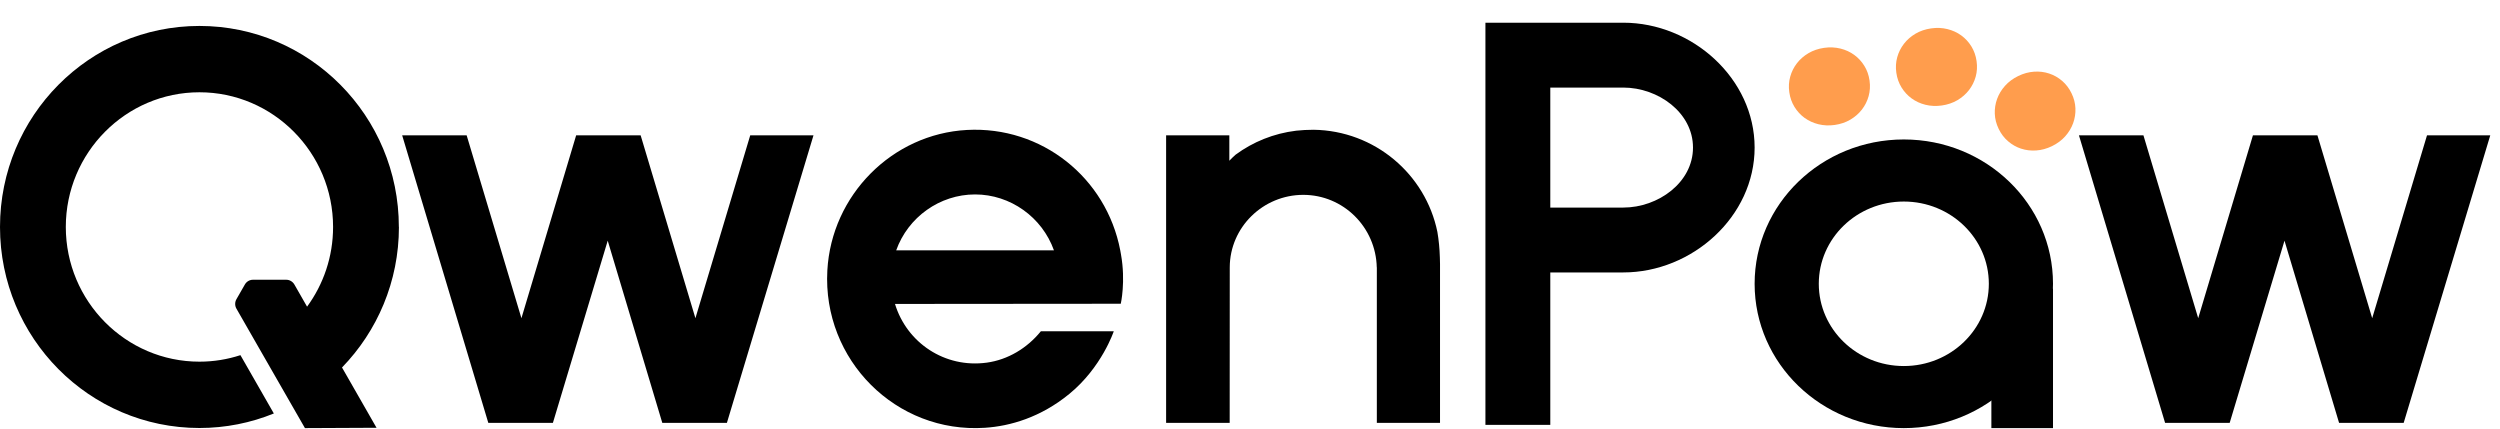
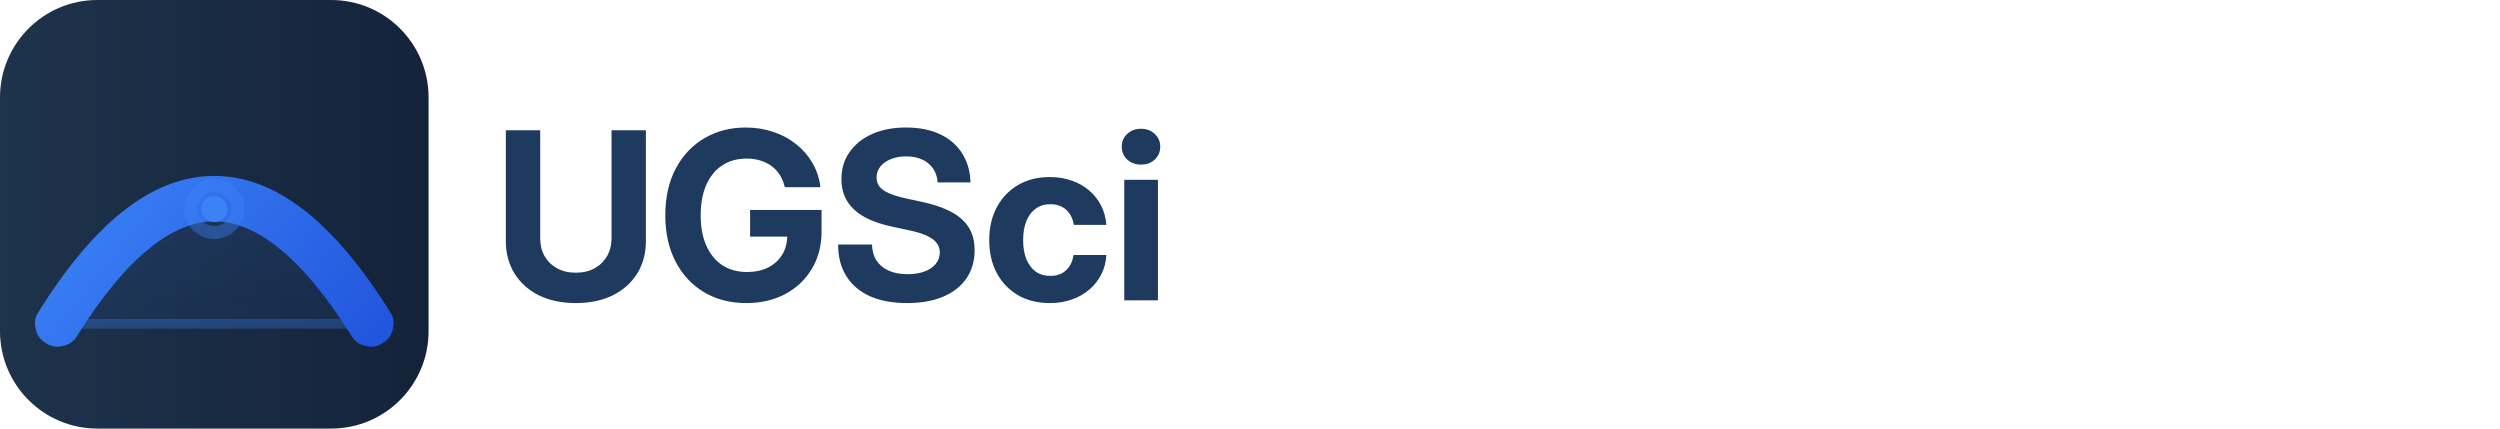
- <svg xmlns="http://www.w3.org/2000/svg" fill="none" version="1.1" width="770.822" height="132" viewBox="0 0 770.822 132">
-   <path d="M0,69.982C0,104.211,27.535,131.965,61.494,131.965C69.606,131.965,77.342,130.37,84.434,127.487L74.131,109.504C70.145,110.804,65.902,111.513,61.494,111.513C38.777,111.513,20.291,92.88,20.291,69.982C20.291,47.084,38.777,28.452,61.494,28.452C84.212,28.452,102.697,47.084,102.697,69.982C102.697,79.174,99.72,87.67,94.679,94.558L90.764,87.717C90.248,86.819,89.287,86.252,88.256,86.252L78.011,86.252C76.979,86.252,76.018,86.807,75.502,87.717L72.9,92.254C72.384,93.164,72.384,94.274,72.9,95.172L76.334,101.162L79.781,107.176L89.955,124.911L94.023,132L94.082,132L116.096,131.894L105.452,113.308C116.307,102.131,123,86.842,123,69.97L122.977,69.982C122.977,35.754,95.453,8,61.494,8C27.535,8,0,35.754,0,69.982Z" fill="#000000" fill-opacity="1" style="mix-blend-mode:passthrough" />
-   <path d="M143.881,41.725L160.77,98.113L177.646,41.725L197.528,41.725L214.416,98.113L231.316,41.725L250.822,41.725L224.122,130.384L204.205,130.384L187.376,74.209L170.475,130.384L150.559,130.384L124,41.725L143.881,41.725ZM329.724,121.438C339.724,113.249,343.409,102.137,343.409,102.137L320.934,102.137L320.864,102.219C316.662,107.355,310.759,110.929,304.222,111.817C291.324,113.568,279.611,105.722,275.949,93.711L345.568,93.652C345.568,93.652,347.129,86.8,345.627,78.422L345.404,77.179C341.097,54.754,321.157,38.825,298.131,40.068C275.092,41.311,256.373,60.15,255.094,83.392C253.568,110.965,276.289,133.709,303.693,131.899C311.428,131.39,320.828,128.727,329.724,121.438ZM276.325,77.179C279.974,66.955,289.751,59.949,300.642,59.949C311.533,59.949,321.298,66.955,324.959,77.179L276.336,77.179L276.325,77.179ZM443.953,79.427C443.871,76.623,443.613,73.984,443.19,71.522C439.552,53.712,423.884,40.281,405.024,40.009C403.158,40.009,401.374,40.115,399.661,40.293C392.713,41.133,386.328,43.748,380.977,47.689C380.296,48.281,379.662,48.908,379.04,49.559L379.04,41.725L359.546,41.725L359.546,130.384L379.146,130.384C379.146,130.384,379.169,82.552,379.169,82.445C379.193,70.043,389.462,60.079,401.832,60.079C414.202,60.079,424.225,70.055,424.495,82.445L424.518,82.445L424.518,130.384L444,130.384L444,81.404C444,80.729,443.977,80.078,443.953,79.427Z" fill="#000000" fill-opacity="1" style="mix-blend-mode:passthrough" />
-   <path d="M641,41.725L667.559,130.384L687.475,130.384L704.376,74.209L721.205,130.384L741.122,130.384L767.822,41.725L748.316,41.725L731.416,98.113L714.528,41.725L694.646,41.725L677.77,98.113L660.881,41.725L641,41.725Z" fill="#000000" fill-opacity="1" style="mix-blend-mode:passthrough" />
-   <path d="M587,132C612.405,132,633,112.077,633,87.5C633,62.923,612.405,43,587,43C561.595,43,541,62.923,541,87.5C541,112.077,561.595,132,587,132ZM587,112.86C601.478,112.86,613.215,101.506,613.215,87.5C613.215,73.494,601.478,62.14,587,62.14C572.522,62.14,560.785,73.494,560.785,87.5C560.785,101.506,572.522,112.86,587,112.86Z" fill-rule="evenodd" fill="#000000" fill-opacity="1" />
-   <path d="M478,7L458,7L458,131L478,131L478,84L500.5,84C521.763,84,541,66.763,541,45.5C541,24.237,521.763,7,500.5,7L478,7ZM478,27L478,64L500.5,64C511.27,64,522,56.27,522,45.5C522,34.73,511.27,27,500.5,27L478,27Z" fill-rule="evenodd" fill="#000000" fill-opacity="1" />
-   <path d="M586.563,31.053C587.668,32.13,588.983,32.976,590.507,33.592C592.031,34.208,593.684,34.518,595.465,34.518C597.247,34.518,598.942,34.202,600.461,33.576C601.985,32.944,603.305,32.087,604.426,30.994C605.548,29.901,606.422,28.632,607.056,27.186C607.689,25.74,608,24.181,608,22.521L608,22.435C608,20.775,607.683,19.216,607.056,17.77C606.422,16.319,605.553,15.06,604.448,13.984C603.342,12.907,602.028,12.061,600.504,11.445C598.98,10.829,597.327,10.518,595.546,10.518C593.764,10.518,592.068,10.834,590.545,11.461C589.021,12.093,587.701,12.95,586.579,14.043C585.458,15.135,584.583,16.399,583.95,17.851C583.317,19.297,583,20.855,583,22.516L583,22.601C583,24.267,583.317,25.82,583.95,27.272C584.583,28.718,585.452,29.982,586.558,31.053L586.563,31.053Z" fill="#FF9D4D" fill-opacity="1" style="mix-blend-mode:passthrough" transform="matrix(0.9900481,-0.1407298,0.1407298,0.9900481,4.321747,82.15014)" />
-   <path d="M553.562,37.053C554.667,38.13,555.982,38.976,557.505,39.592C559.029,40.208,560.681,40.518,562.462,40.518C564.244,40.518,565.939,40.202,567.457,39.57C568.981,38.938,570.3,38.081,571.422,36.989C572.543,35.896,573.417,34.632,574.05,33.181C574.683,31.735,575,30.176,575,28.516L575,28.43C575,26.77,574.683,25.216,574.05,23.765C573.417,22.313,572.548,21.055,571.443,19.984C570.338,18.907,569.024,18.061,567.5,17.445C565.976,16.829,564.324,16.518,562.543,16.518C560.762,16.518,559.067,16.834,557.543,17.466C556.019,18.098,554.7,18.955,553.578,20.048C552.457,21.14,551.583,22.41,550.95,23.856C550.317,25.302,550,26.861,550,28.521L550,28.607C550,30.272,550.317,31.826,550.95,33.277C551.583,34.723,552.452,35.987,553.557,37.064L553.562,37.053Z" fill="#FF9D4D" fill-opacity="1" style="mix-blend-mode:passthrough" transform="matrix(0.9900481,-0.1407298,0.1407298,0.9900481,3.148954,77.56577)" />
-   <path d="M614.558,49.433C615.664,50.51,616.979,51.356,618.503,51.972C620.027,52.588,621.681,52.899,623.462,52.899C625.244,52.899,626.94,52.583,628.459,51.951C629.983,51.319,631.304,50.462,632.426,49.369C633.547,48.276,634.422,47.012,635.055,45.561C635.689,44.115,636,42.556,636,40.896L636,40.81C636,39.15,635.683,37.597,635.055,36.145C634.422,34.694,633.553,33.435,632.447,32.364C631.341,31.287,630.026,30.441,628.502,29.825C626.978,29.209,625.325,28.899,623.548,28.899C621.772,28.899,620.07,29.215,618.546,29.847C617.022,30.479,615.702,31.336,614.58,32.428C613.458,33.521,612.583,34.79,611.95,36.236C611.317,37.682,611,39.241,611,40.901L611,40.987C611,42.653,611.317,44.206,611.95,45.657C612.583,47.104,613.453,48.368,614.558,49.444L614.558,49.433Z" fill="#FF9D4D" fill-opacity="1" style="mix-blend-mode:passthrough" transform="matrix(0.8999723,-0.4359472,0.4359472,0.8999723,48.51865,269.2544)" />
-   <rect x="614" y="89" width="19" height="43" rx="0" fill="#000000" fill-opacity="1" />
+ <svg xmlns="http://www.w3.org/2000/svg" width="770" height="132">
+   <defs>
+     <linearGradient id="gradient_0" gradientTransform="matrix(132 0 0 132 0 66)" gradientUnits="userSpaceOnUse" x1="0" y1="0" x2="1" y2="0">
+       <stop offset="0" stop-color="#1E334C" />
+       <stop offset="1" stop-color="#14233A" />
+     </linearGradient>
+   </defs>
+   <rect fill="url(#gradient_0)" width="132" height="132" rx="30" ry="30" />
+   <g opacity="0.3">
+     <rect fill="#3B82F6" transform="matrix(1 0 0 1 17.8182 99.7273)" y="-1.5" width="96.364" height="3" />
+   </g>
+   <defs>
+     <linearGradient id="gradient_1" gradientTransform="matrix(0 77.0909 -77.0909 0 0 0)" gradientUnits="userSpaceOnUse" x1="0" y1="0" x2="1" y2="0">
+       <stop offset="0" stop-color="#3B82F6" stop-opacity="0.118" />
+       <stop offset="1" stop-color="#1D4ED8" stop-opacity="0.039" />
+     </linearGradient>
+   </defs>
+   <path fill="url(#gradient_1)" fill-opacity="1" transform="matrix(1 0 0 1 17.8182 61.1818)" d="M0 38.545C32.121 -12.848 64.242 -12.848 96.364 38.545L0 38.545Z" />
+   <defs>
+     <linearGradient id="gradient_2" gradientTransform="matrix(96.3637 77.0909 -77.0909 96.3636 0 0)" gradientUnits="userSpaceOnUse" x1="0" y1="0" x2="1" y2="0">
+       <stop offset="0" stop-color="#3B82F6" />
+       <stop offset="1" stop-color="#1D4ED8" />
+     </linearGradient>
+   </defs>
+   <path fill="url(#gradient_2)" transform="matrix(1 0 0 1 17.8182 61.1818)" d="M19.718 4.17Q6.742 14.552 -5.936 34.836Q-7.563 37.279 -6.821 40.12Q-6.243 42.998 -3.71 44.481Q-1.266 46.108 1.574 45.366Q4.452 44.789 5.936 42.255Q17.349 23.994 28.464 15.102Q38.592 7 48.182 7Q57.772 7 67.9 15.102Q79.014 23.994 90.428 42.255Q91.911 44.789 94.79 45.366Q97.63 46.108 100.074 44.481Q102.607 42.998 103.184 40.12Q103.927 37.279 102.3 34.836Q89.622 14.552 76.646 4.17Q62.683 -7 48.182 -7Q33.681 -7 19.718 4.17Z" fill-rule="evenodd" />
+   <circle fill="#3B82F6" transform="matrix(1 0 0 1 61.9849 60.3788)" cx="4.015" cy="4.015" r="4.015" />
+   <g opacity="0.4">
+     <circle fill="none" stroke="#3B82F6" stroke-width="4" transform="matrix(1 0 0 1 58.7727 57.1667)" cx="7.227" cy="7.227" r="7.227" />
+   </g>
+   <path fill="#1E3A5F" transform="matrix(1 0 0 1 152 22.5)" d="M25.348 70.844Q18.809 70.844 13.957 68.453Q9.141 66.027 6.469 61.738Q3.797 57.414 3.797 51.754L3.797 17.617L14.379 17.617L14.379 50.875Q14.379 53.969 15.715 56.359Q17.086 58.75 19.547 60.121Q22.043 61.492 25.348 61.492Q28.688 61.492 31.148 60.121Q33.609 58.75 34.98 56.359Q36.352 53.969 36.352 50.875L36.352 17.617L46.934 17.617L46.934 51.754Q46.934 57.414 44.262 61.738Q41.59 66.027 36.738 68.453Q31.887 70.844 25.348 70.844ZM77.836 70.844Q70.418 70.844 64.793 67.469Q59.203 64.094 56.039 58.012Q52.91 51.93 52.91 43.844Q52.91 35.477 56.145 29.395Q59.379 23.312 65.004 20.043Q70.629 16.773 77.66 16.773Q82.16 16.773 86.133 18.109Q90.106 19.41 93.164 21.871Q96.258 24.297 98.227 27.672Q100.195 31.047 100.688 35.16L89.719 35.16Q89.262 33.156 88.277 31.539Q87.293 29.887 85.746 28.727Q84.234 27.566 82.266 26.969Q80.332 26.336 77.977 26.336Q73.582 26.336 70.383 28.48Q67.219 30.59 65.496 34.527Q63.809 38.43 63.809 43.844Q63.809 49.223 65.531 53.125Q67.254 57.027 70.453 59.172Q73.652 61.281 78.117 61.281Q81.773 61.281 84.551 59.91Q87.328 58.504 88.875 56.008Q90.457 53.477 90.457 50.172L93.023 50.383L79.031 50.383L79.031 42.156L101.039 42.156L101.039 48.836Q101.039 55.34 98.051 60.297Q95.098 65.254 89.859 68.066Q84.621 70.844 77.836 70.844ZM127.406 70.844Q120.691 70.844 115.945 68.734Q111.199 66.59 108.668 62.547Q106.137 58.504 106.137 52.809L116.578 52.809Q116.648 55.691 117.949 57.73Q119.285 59.77 121.711 60.859Q124.137 61.949 127.477 61.949Q130.5 61.949 132.715 61.141Q134.965 60.297 136.195 58.785Q137.461 57.273 137.461 55.234Q137.461 53.547 136.477 52.316Q135.527 51.051 133.453 50.102Q131.414 49.152 128.074 48.449L122.555 47.254Q114.75 45.566 110.953 41.945Q107.156 38.324 107.156 32.699Q107.156 27.918 109.652 24.367Q112.148 20.781 116.613 18.777Q121.113 16.773 127.055 16.773Q133.066 16.773 137.461 18.812Q141.856 20.852 144.281 24.648Q146.742 28.41 146.918 33.684L136.793 33.684Q136.512 29.957 133.91 27.812Q131.309 25.668 127.09 25.668Q124.453 25.668 122.379 26.512Q120.34 27.32 119.144 28.797Q117.984 30.273 117.984 32.172Q117.984 33.789 118.898 34.984Q119.812 36.145 121.816 37.023Q123.82 37.902 127.019 38.605L132.047 39.695Q136.231 40.609 139.289 41.945Q142.348 43.246 144.316 45.074Q146.285 46.867 147.234 49.223Q148.184 51.578 148.184 54.531Q148.184 59.559 145.652 63.25Q143.156 66.906 138.481 68.875Q133.84 70.844 127.406 70.844ZM171.316 70.844Q165.762 70.844 161.543 68.418Q157.359 65.957 155.004 61.598Q152.684 57.203 152.684 51.473Q152.684 45.707 155.004 41.348Q157.359 36.953 161.543 34.492Q165.762 32.031 171.316 32.031Q174.973 32.031 178.066 33.121Q181.16 34.176 183.445 36.145Q185.766 38.113 187.137 40.82Q188.508 43.492 188.754 46.762L178.734 46.762Q178.523 45.32 177.926 44.16Q177.363 43 176.449 42.156Q175.535 41.312 174.269 40.855Q173.039 40.398 171.457 40.398Q168.856 40.398 166.992 41.77Q165.129 43.105 164.109 45.602Q163.125 48.062 163.125 51.473Q163.125 54.848 164.109 57.309Q165.129 59.77 166.992 61.141Q168.856 62.477 171.457 62.477Q173.039 62.477 174.269 62.02Q175.5 61.562 176.379 60.719Q177.293 59.875 177.856 58.715Q178.418 57.52 178.664 56.043L188.754 56.043Q188.578 59.277 187.207 61.984Q185.871 64.656 183.551 66.66Q181.231 68.664 178.102 69.754Q175.008 70.844 171.316 70.844ZM194.273 70L194.273 32.875L204.644 32.875L204.644 70L194.273 70ZM199.441 28.199Q196.875 28.199 195.188 26.652Q193.5 25.07 193.5 22.68Q193.5 20.289 195.188 18.742Q196.875 17.16 199.406 17.16Q201.973 17.16 203.66 18.742Q205.348 20.289 205.348 22.68Q205.348 25.07 203.66 26.652Q201.973 28.199 199.441 28.199Z" />
</svg>
